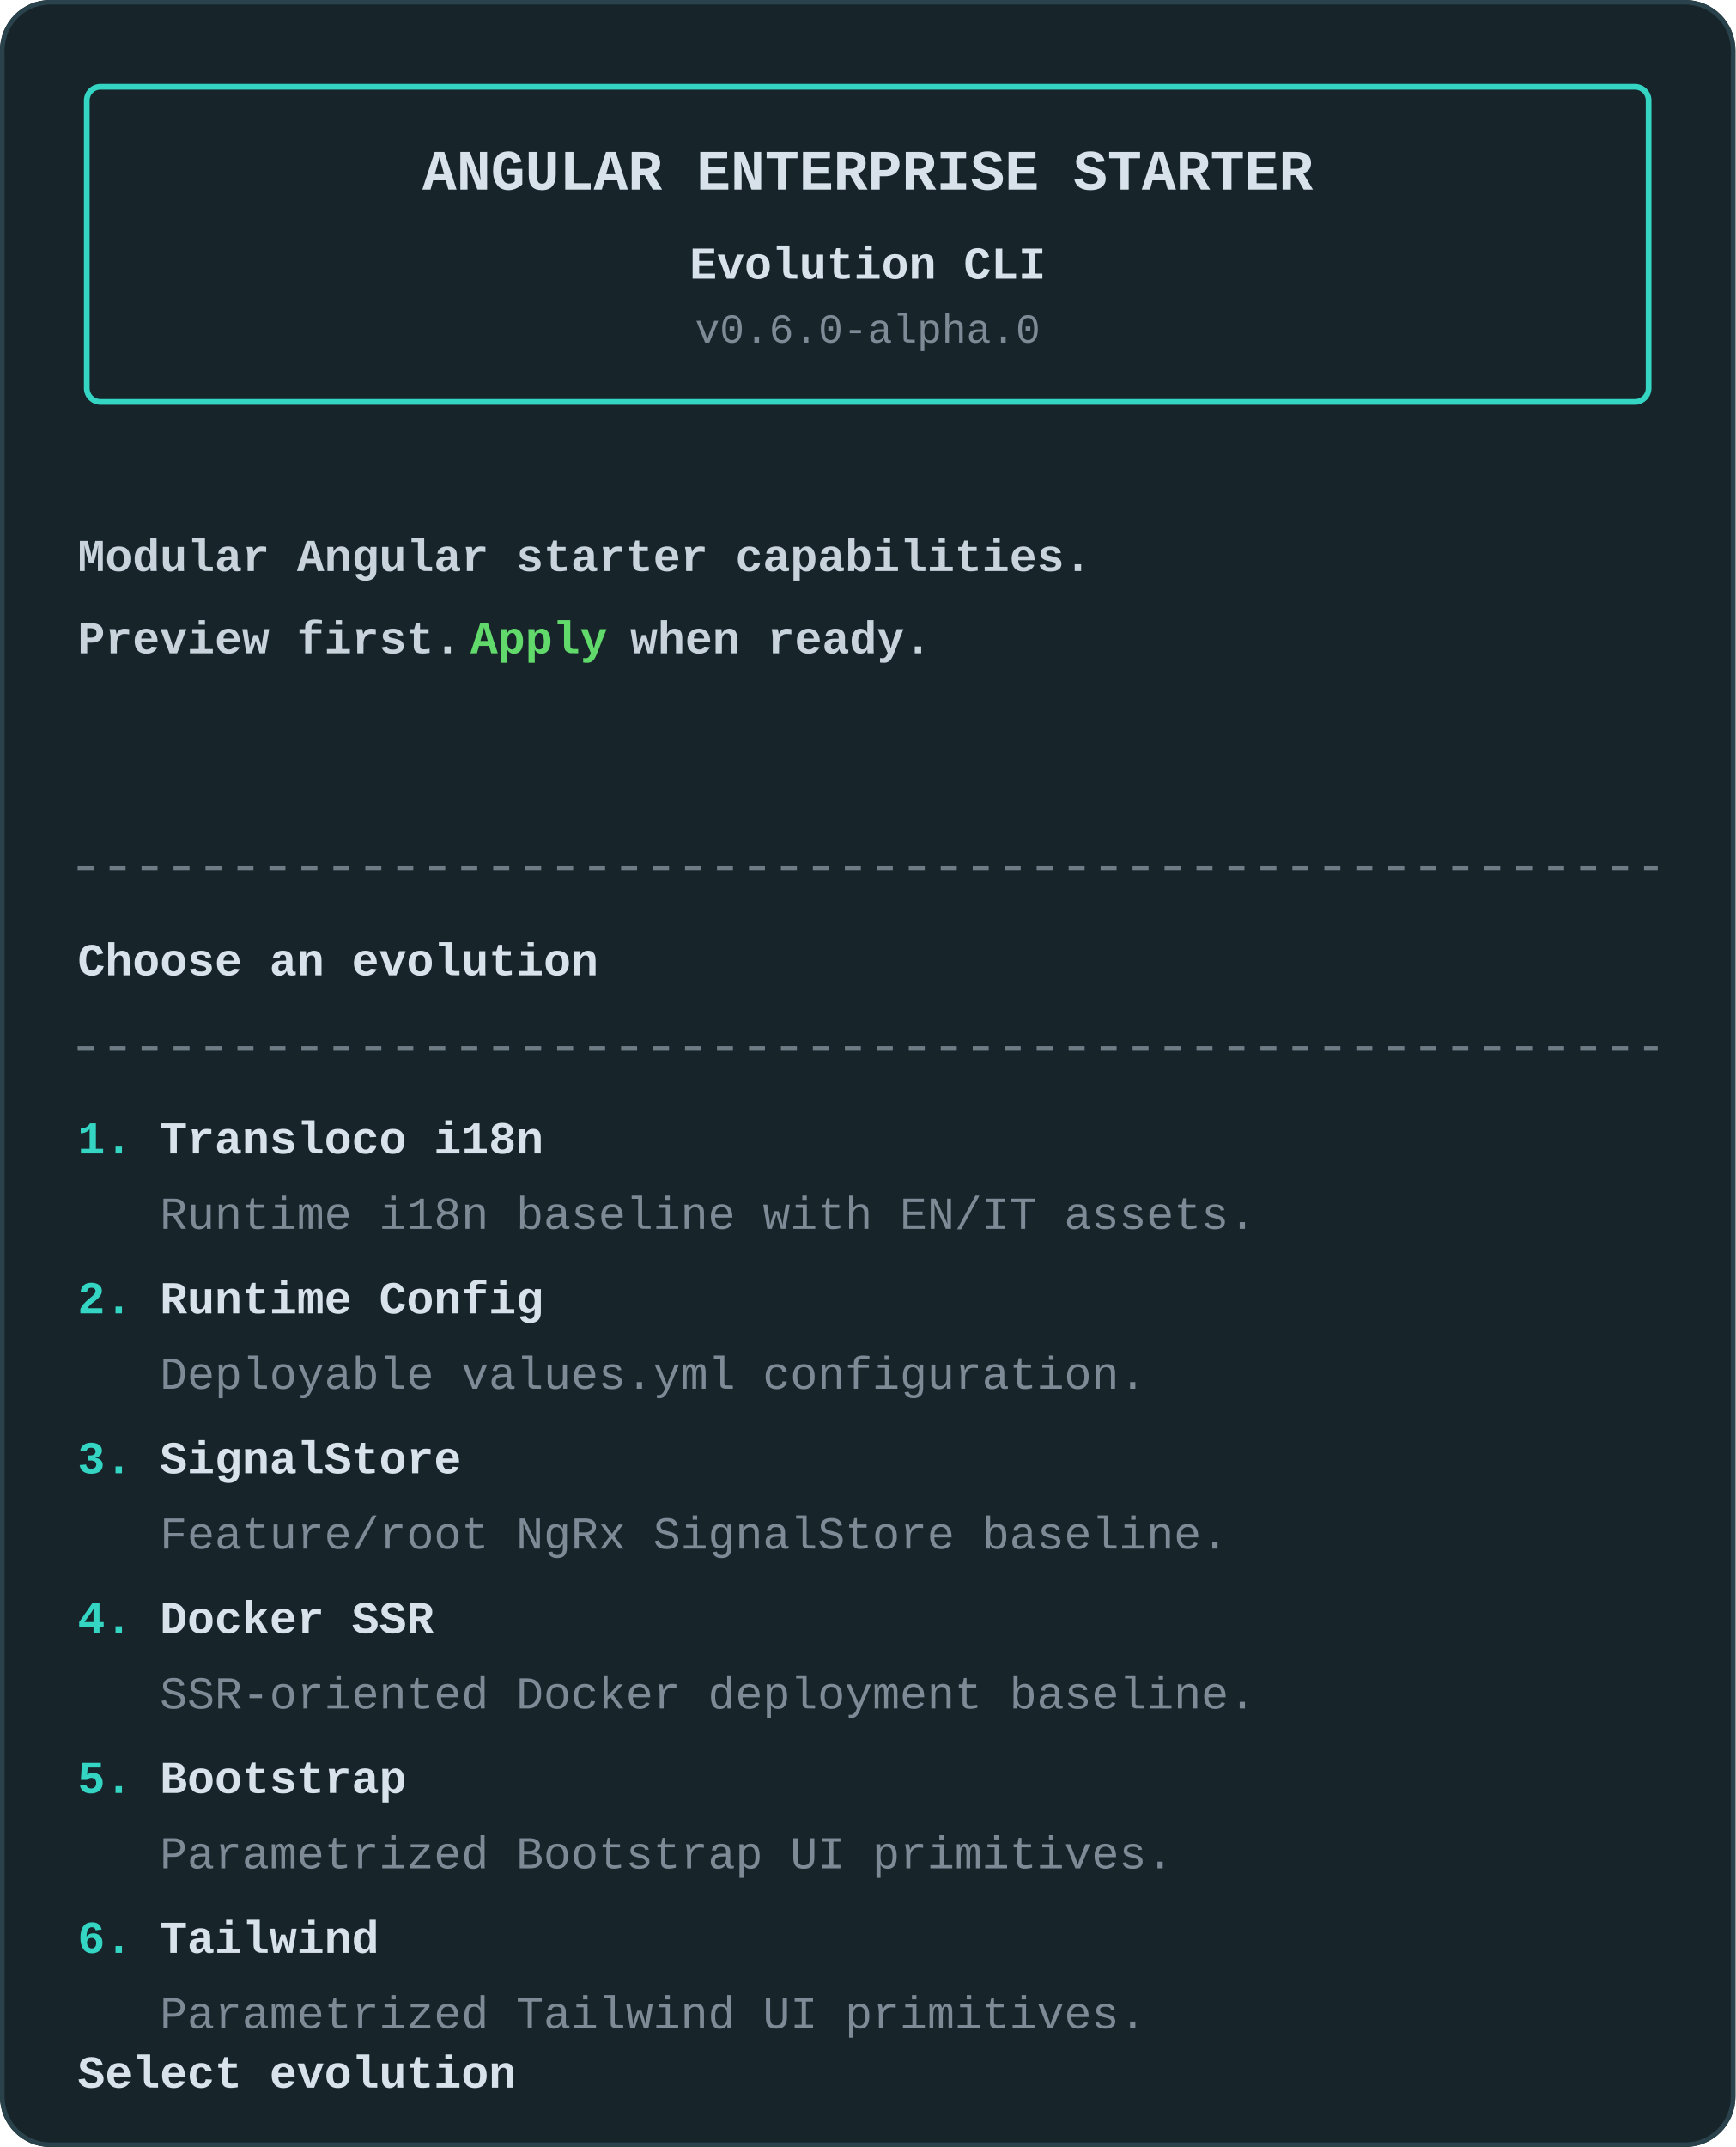
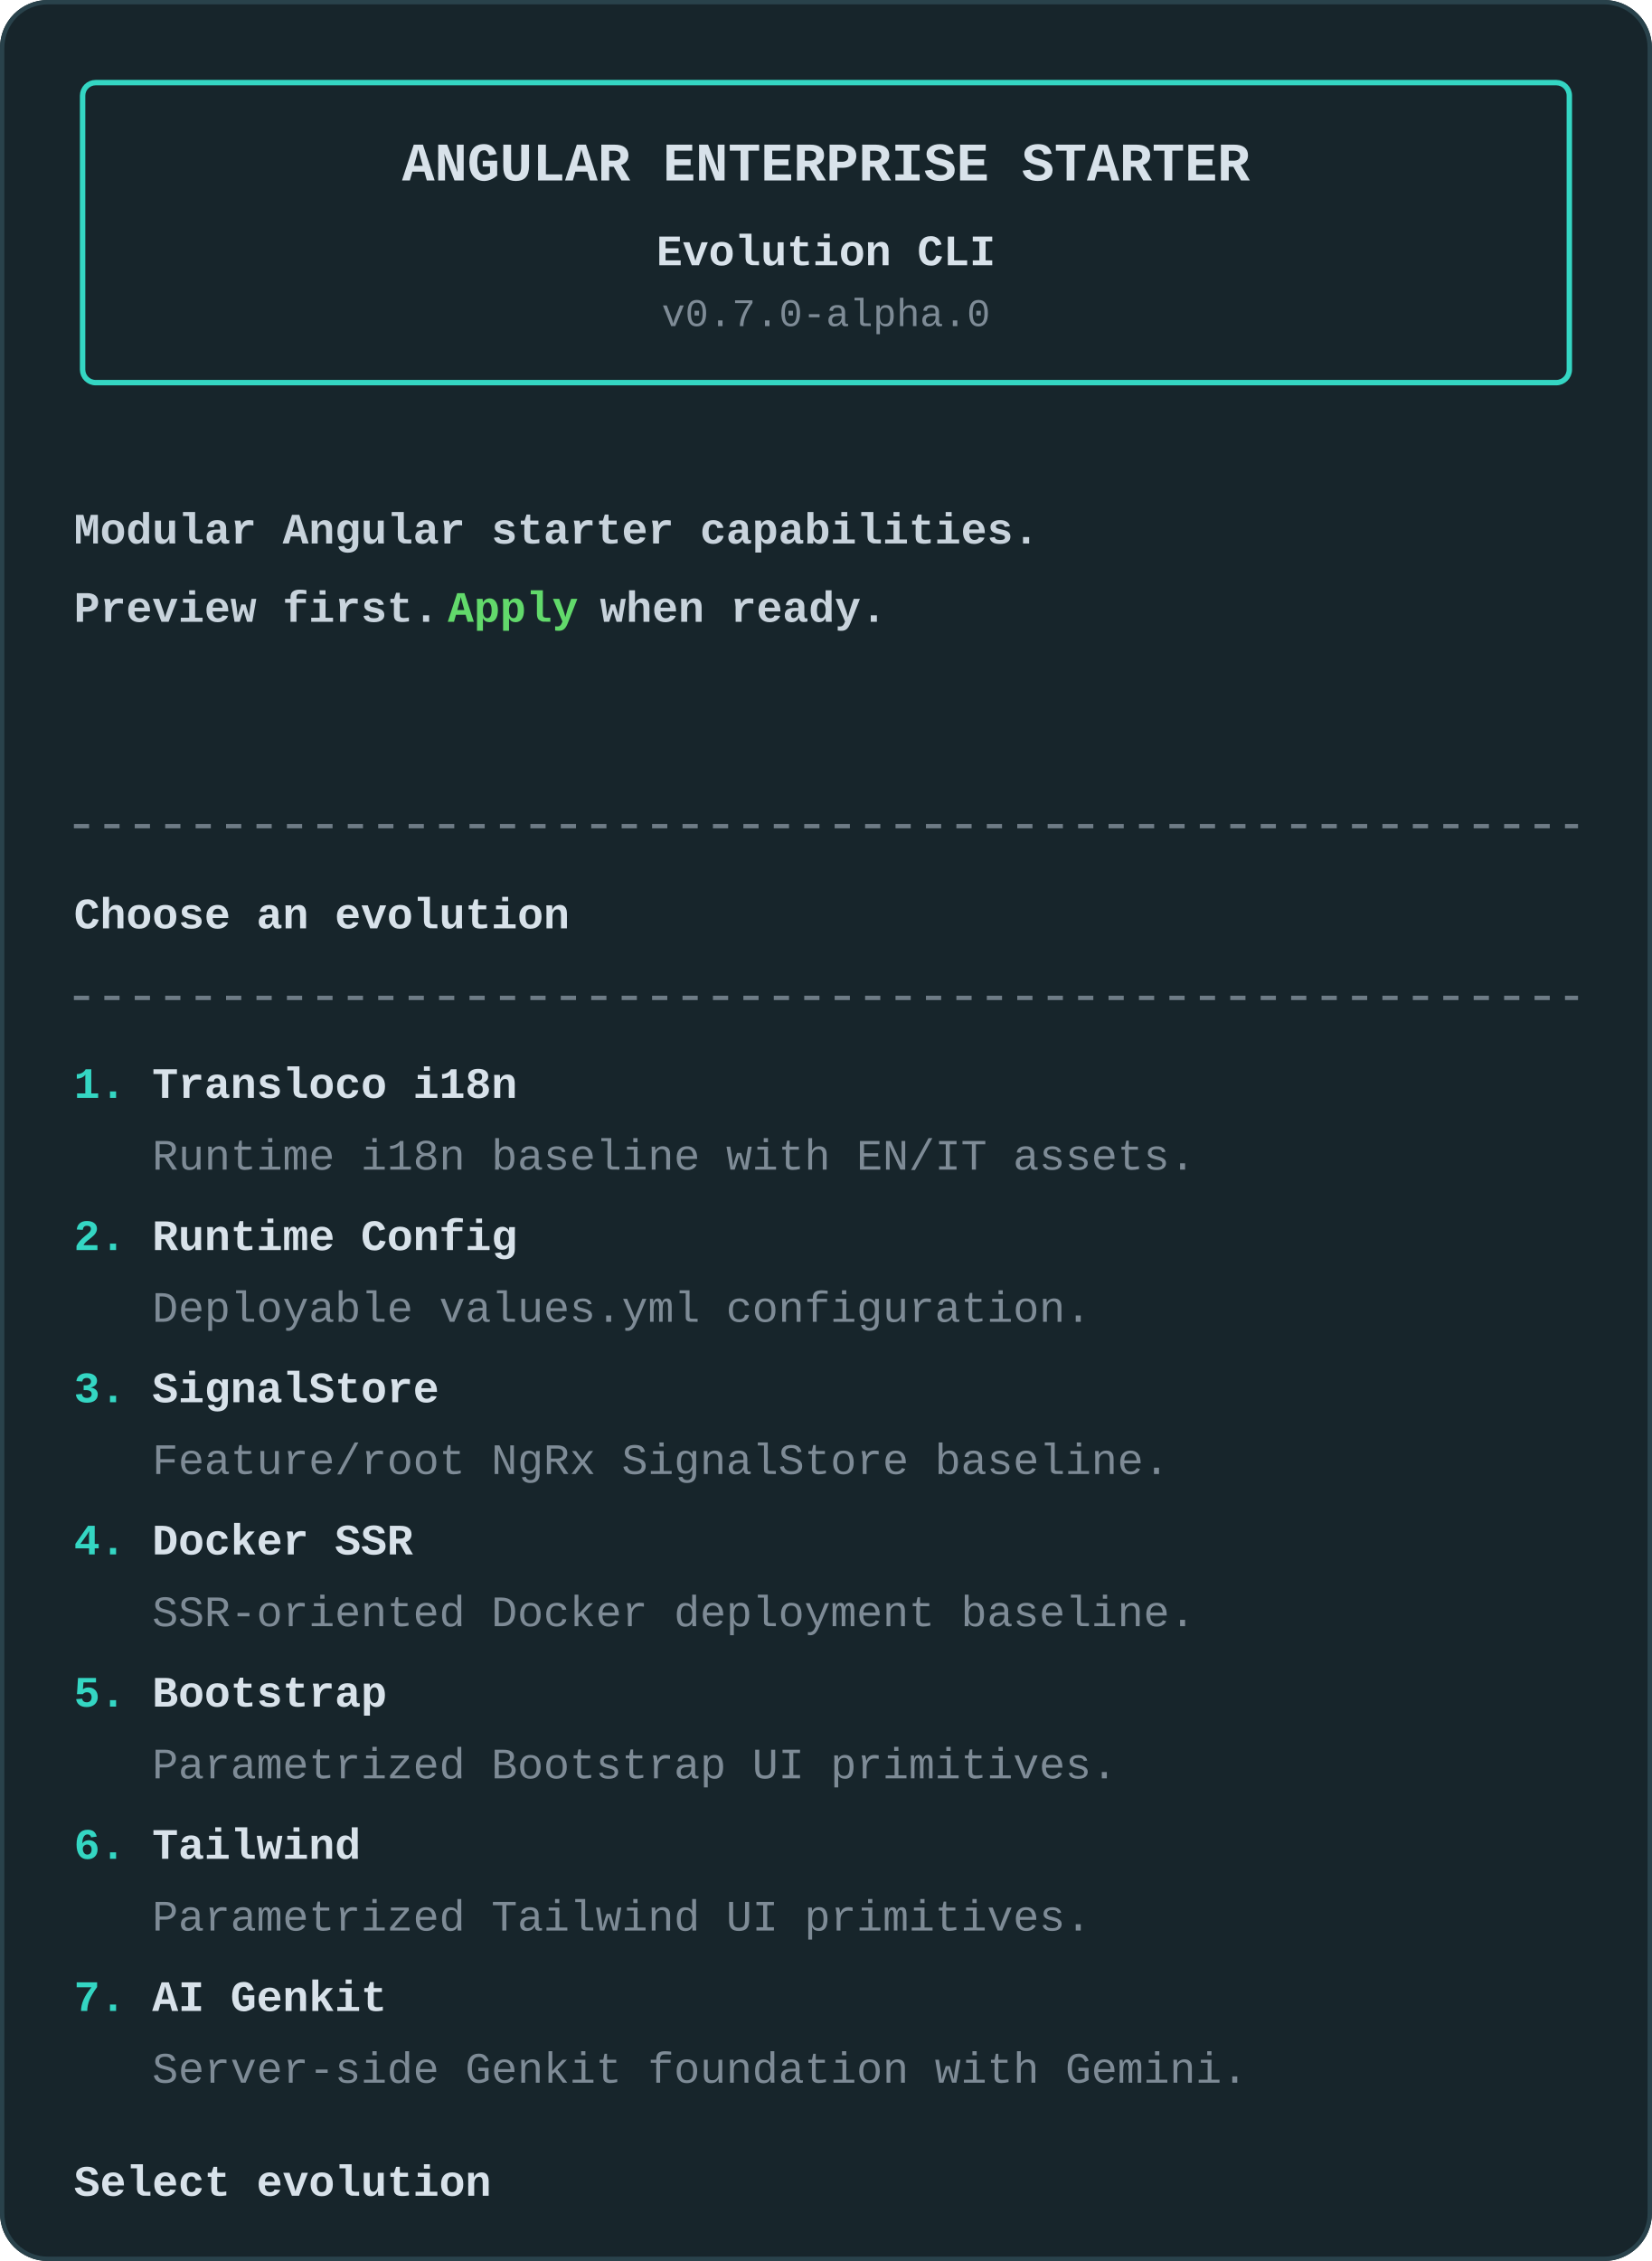
- <svg xmlns="http://www.w3.org/2000/svg" width="760" height="940" viewBox="0 0 760 940" fill="none" role="img" aria-labelledby="title desc">
-   <rect width="760" height="940" rx="22" fill="#17252B" />
-   <rect x="1" y="1" width="758" height="938" rx="21" stroke="#29424B" stroke-width="2" />
+ <svg xmlns="http://www.w3.org/2000/svg" width="760" height="1040" viewBox="0 0 760 1040" fill="none" role="img" aria-labelledby="title desc">
+   <rect width="760" height="1040" rx="22" fill="#17252B" />
+   <rect x="1" y="1" width="758" height="1038" rx="21" stroke="#29424B" stroke-width="2" />
  <g font-family="Menlo, Consolas, 'Liberation Mono', monospace">
    <rect x="38" y="38" width="684" height="138" rx="6" stroke="#34D6C3" stroke-width="2.5" />
    <text x="380" y="83" fill="#D8E2EA" font-size="25" font-weight="700" text-anchor="middle">ANGULAR ENTERPRISE STARTER</text>
    <text x="380" y="122" fill="#D8E2EA" font-size="20" font-weight="700" text-anchor="middle">Evolution CLI</text>
-     <text x="380" y="150" fill="#7E8B96" font-size="18" text-anchor="middle">v0.6.0-alpha.0</text>
+     <text x="380" y="150" fill="#7E8B96" font-size="18" text-anchor="middle">v0.7.0-alpha.0</text>
    <text x="34" y="250" fill="#C8D3DC" font-size="20" font-weight="700">Modular Angular starter capabilities.</text>
    <text x="34" y="286" fill="#C8D3DC" font-size="20" font-weight="700">Preview first. </text>
    <text x="206" y="286" fill="#62D96B" font-size="20" font-weight="700">Apply</text>
    <text x="276" y="286" fill="#C8D3DC" font-size="20" font-weight="700"> when ready.</text>
    <line x1="34" y1="380" x2="726" y2="380" stroke="#7E8B96" stroke-width="2" stroke-dasharray="7 7" opacity="0.85" />
    <text x="34" y="427" fill="#D8E2EA" font-size="20" font-weight="700">Choose an evolution</text>
    <line x1="34" y1="459" x2="726" y2="459" stroke="#7E8B96" stroke-width="2" stroke-dasharray="7 7" opacity="0.85" />
    <text x="34" y="505" fill="#34D6C3" font-size="20" font-weight="700">1.</text>
    <text x="70" y="505" fill="#D8E2EA" font-size="20" font-weight="700">Transloco i18n</text>
    <text x="70" y="538" fill="#7E8B96" font-size="20">Runtime i18n baseline with EN/IT assets.</text>
    <text x="34" y="575" fill="#34D6C3" font-size="20" font-weight="700">2.</text>
    <text x="70" y="575" fill="#D8E2EA" font-size="20" font-weight="700">Runtime Config</text>
    <text x="70" y="608" fill="#7E8B96" font-size="20">Deployable values.yml configuration.</text>
    <text x="34" y="645" fill="#34D6C3" font-size="20" font-weight="700">3.</text>
    <text x="70" y="645" fill="#D8E2EA" font-size="20" font-weight="700">SignalStore</text>
    <text x="70" y="678" fill="#7E8B96" font-size="20">Feature/root NgRx SignalStore baseline.</text>
    <text x="34" y="715" fill="#34D6C3" font-size="20" font-weight="700">4.</text>
    <text x="70" y="715" fill="#D8E2EA" font-size="20" font-weight="700">Docker SSR</text>
    <text x="70" y="748" fill="#7E8B96" font-size="20">SSR-oriented Docker deployment baseline.</text>
    <text x="34" y="785" fill="#34D6C3" font-size="20" font-weight="700">5.</text>
    <text x="70" y="785" fill="#D8E2EA" font-size="20" font-weight="700">Bootstrap</text>
    <text x="70" y="818" fill="#7E8B96" font-size="20">Parametrized Bootstrap UI primitives.</text>
    <text x="34" y="855" fill="#34D6C3" font-size="20" font-weight="700">6.</text>
    <text x="70" y="855" fill="#D8E2EA" font-size="20" font-weight="700">Tailwind</text>
    <text x="70" y="888" fill="#7E8B96" font-size="20">Parametrized Tailwind UI primitives.</text>
-     <text x="34" y="914" fill="#D8E2EA" font-size="20" font-weight="700">Select evolution</text>
+     <text x="34" y="925" fill="#34D6C3" font-size="20" font-weight="700">7.</text>
+     <text x="70" y="925" fill="#D8E2EA" font-size="20" font-weight="700">AI Genkit</text>
+     <text x="70" y="958" fill="#7E8B96" font-size="20">Server-side Genkit foundation with Gemini.</text>
+     <text x="34" y="1010" fill="#D8E2EA" font-size="20" font-weight="700">Select evolution</text>
  </g>
</svg>
